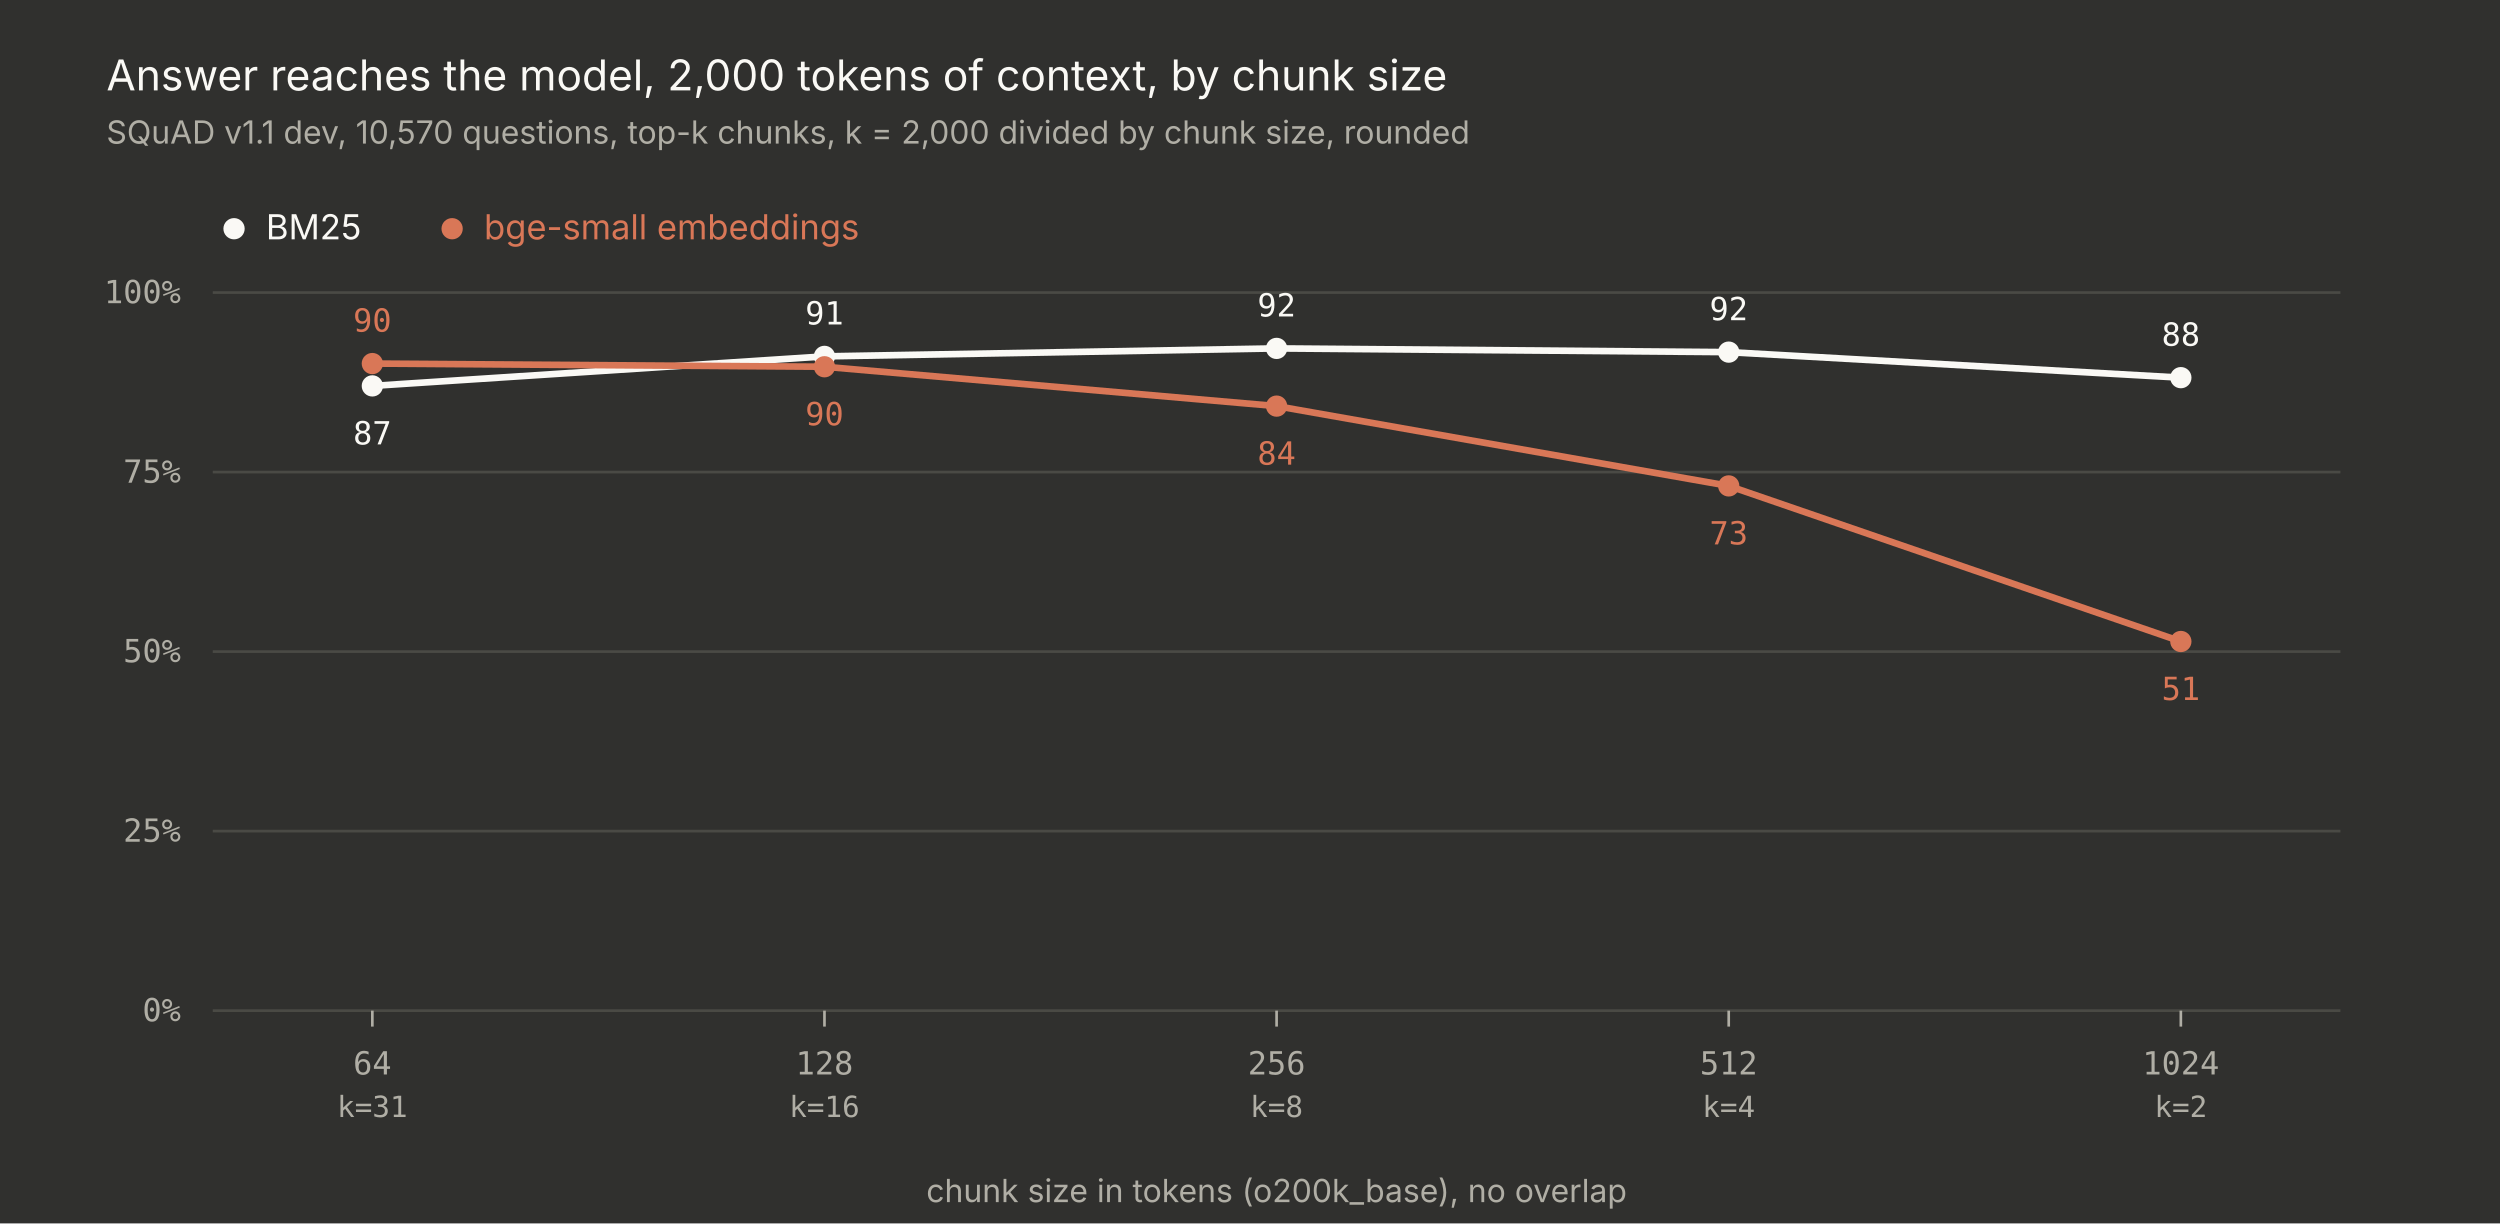
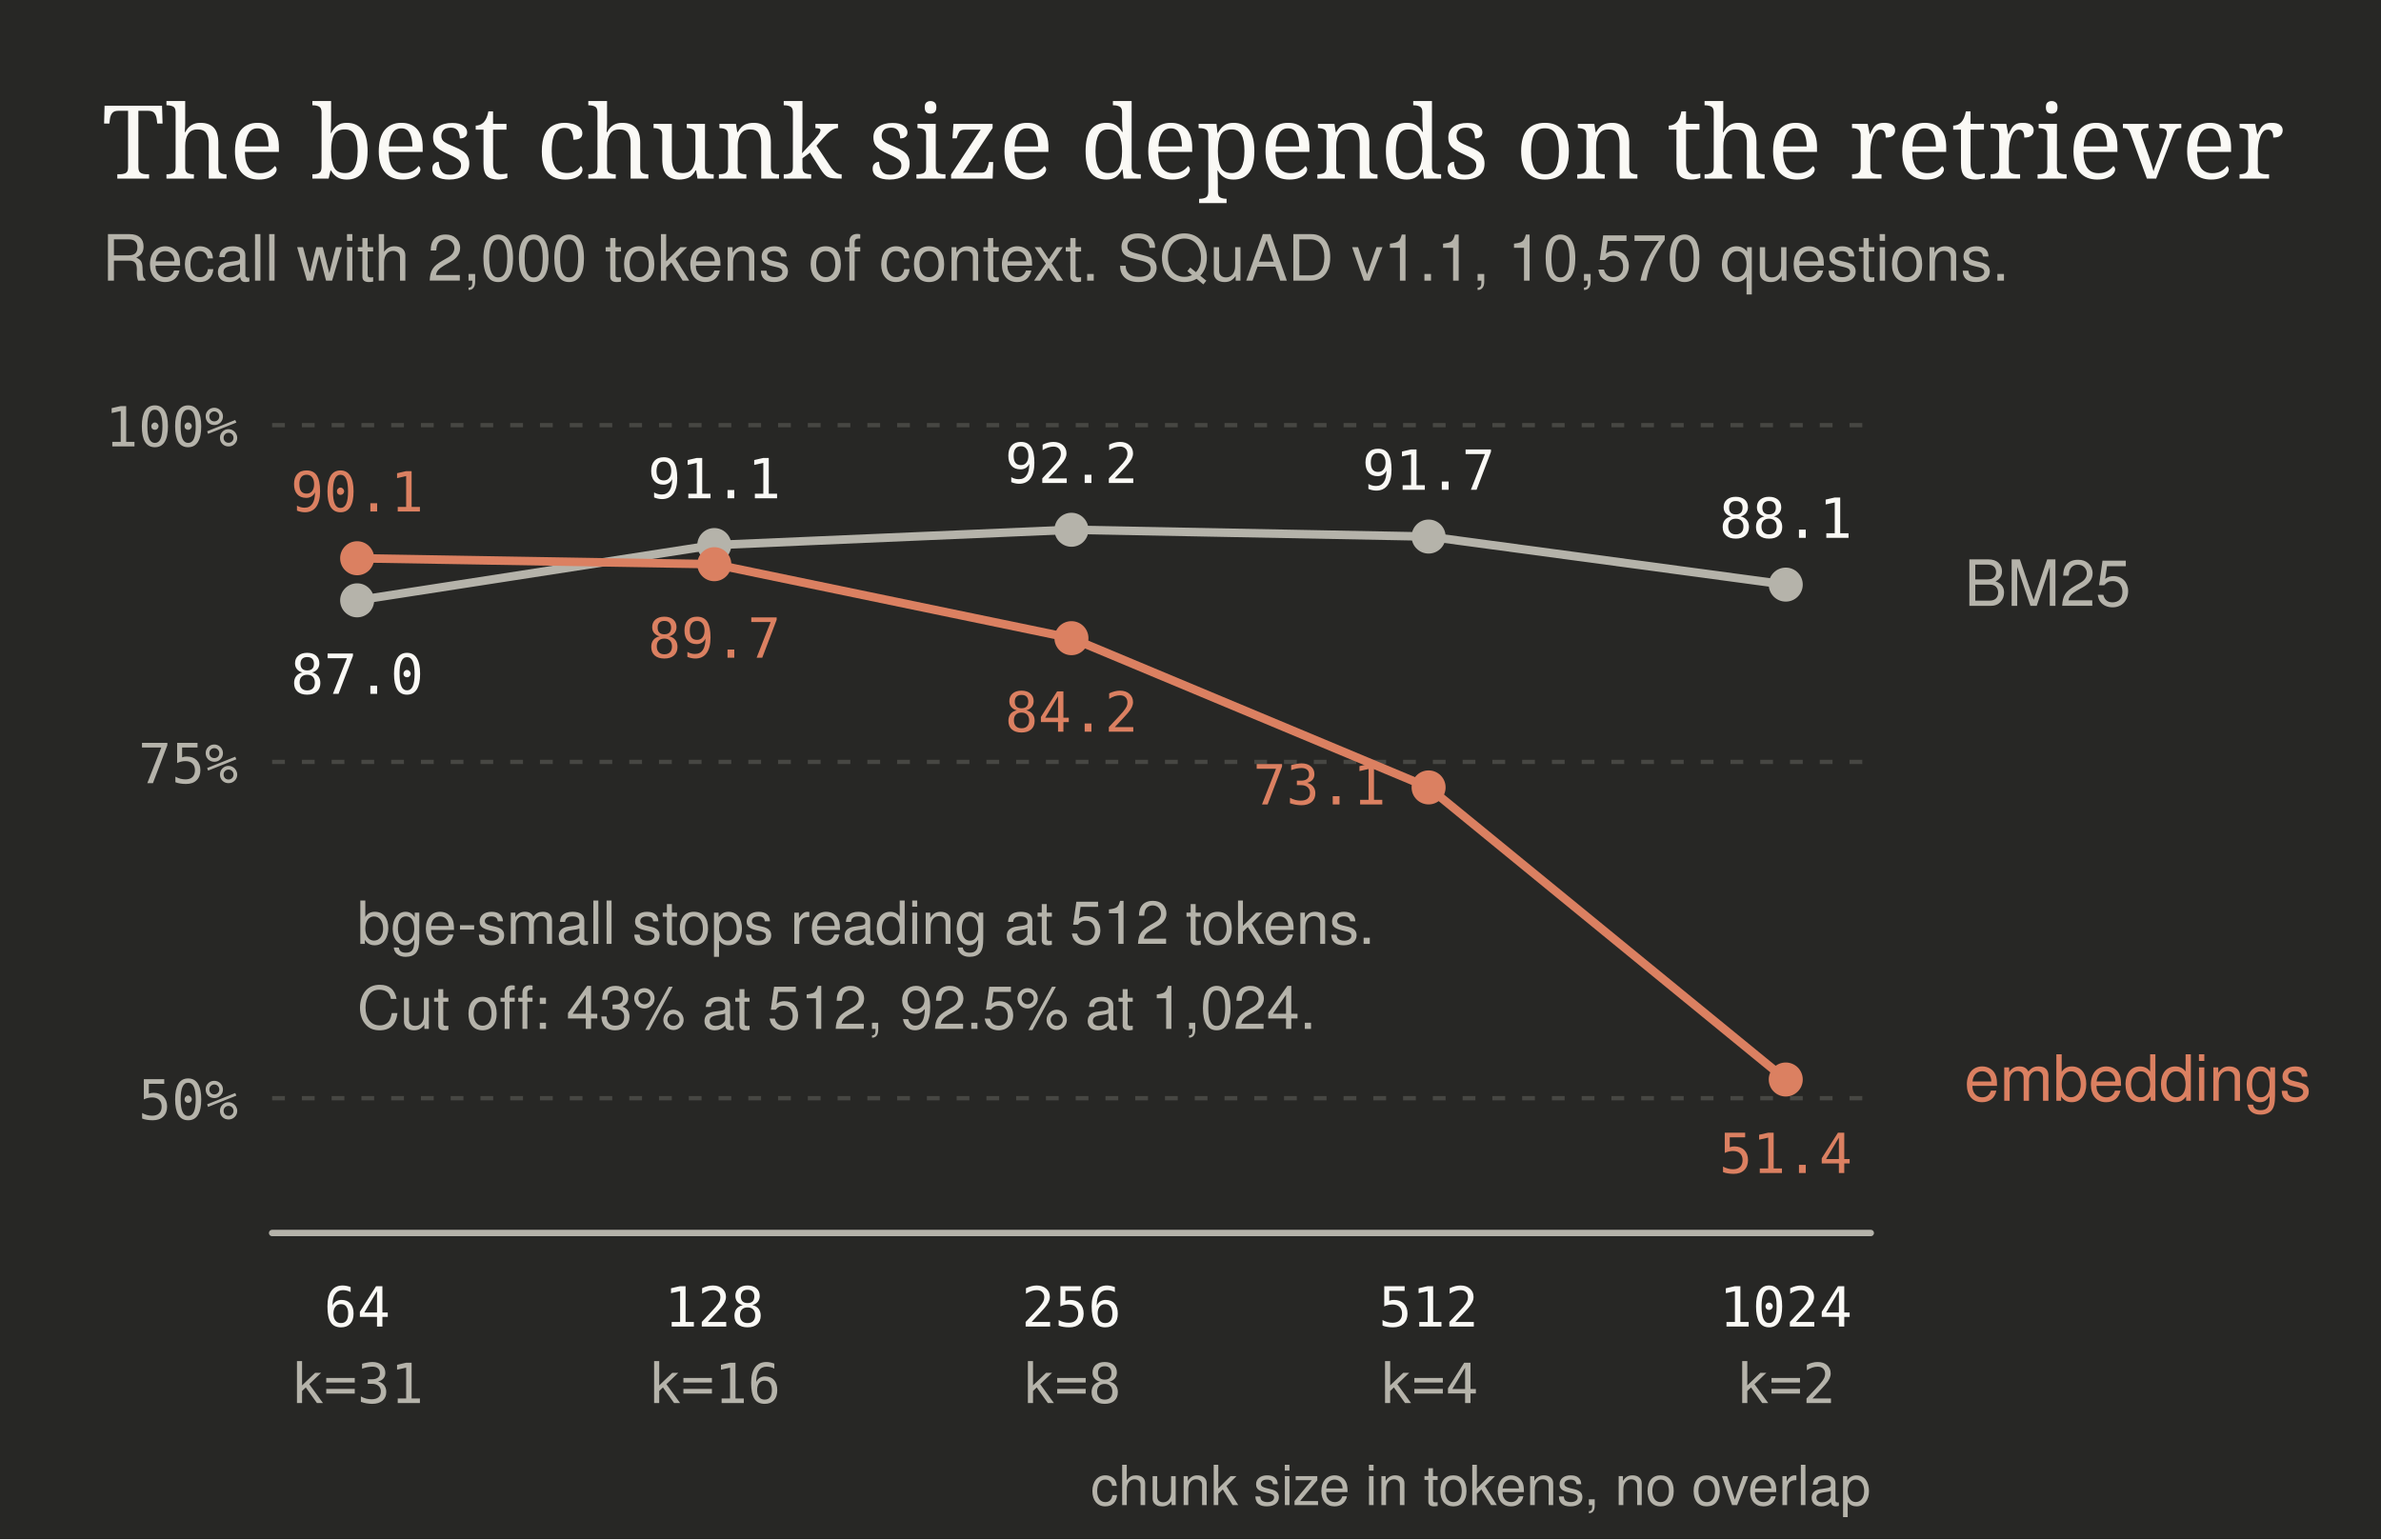
- <svg xmlns="http://www.w3.org/2000/svg" viewBox="0 0 940 460" width="940" height="460" role="img" aria-label="Chart: share of questions whose answer reaches the model with a 2,000-token context, by chunk size. BM25 stays between 87 and 92 percent at every size from 64 to 1,024 tokens. The embedding model falls from 90 percent at 64 tokens to 51 percent at 1,024.">
-   <rect width="940" height="460" fill="#30302E" />
-   <text x="40" y="34" font-family="ui-sans-serif, system-ui, -apple-system, Segoe UI, sans-serif" font-size="16" fill="#FAF9F5">Answer reaches the model, 2,000 tokens of context, by chunk size</text>
-   <text x="40" y="54" font-family="ui-sans-serif, system-ui, -apple-system, Segoe UI, sans-serif" font-size="12" fill="#B0AEA5">SQuAD v1.1 dev, 10,570 questions, top-k chunks, k = 2,000 divided by chunk size, rounded</text>
-   <path d="M80 380.0H880" stroke="#4A4A45" stroke-width="1" />
-   <text x="68" y="384.0" text-anchor="end" font-family="ui-monospace, SFMono-Regular, Menlo, monospace" font-size="12" fill="#B0AEA5">0%</text>
-   <path d="M80 312.5H880" stroke="#4A4A45" stroke-width="1" />
-   <text x="68" y="316.5" text-anchor="end" font-family="ui-monospace, SFMono-Regular, Menlo, monospace" font-size="12" fill="#B0AEA5">25%</text>
-   <path d="M80 245.0H880" stroke="#4A4A45" stroke-width="1" />
-   <text x="68" y="249.0" text-anchor="end" font-family="ui-monospace, SFMono-Regular, Menlo, monospace" font-size="12" fill="#B0AEA5">50%</text>
-   <path d="M80 177.5H880" stroke="#4A4A45" stroke-width="1" />
-   <text x="68" y="181.5" text-anchor="end" font-family="ui-monospace, SFMono-Regular, Menlo, monospace" font-size="12" fill="#B0AEA5">75%</text>
-   <path d="M80 110.0H880" stroke="#4A4A45" stroke-width="1" />
-   <text x="68" y="114.0" text-anchor="end" font-family="ui-monospace, SFMono-Regular, Menlo, monospace" font-size="12" fill="#B0AEA5">100%</text>
-   <path d="M140.0 380v6" stroke="#B0AEA5" stroke-width="1" />
-   <text x="140.0" y="404" text-anchor="middle" font-family="ui-monospace, SFMono-Regular, Menlo, monospace" font-size="12" fill="#B0AEA5">64</text>
-   <text x="140.0" y="420" text-anchor="middle" font-family="ui-monospace, SFMono-Regular, Menlo, monospace" font-size="11" fill="#B0AEA5">k=31</text>
-   <path d="M310.0 380v6" stroke="#B0AEA5" stroke-width="1" />
-   <text x="310.0" y="404" text-anchor="middle" font-family="ui-monospace, SFMono-Regular, Menlo, monospace" font-size="12" fill="#B0AEA5">128</text>
-   <text x="310.0" y="420" text-anchor="middle" font-family="ui-monospace, SFMono-Regular, Menlo, monospace" font-size="11" fill="#B0AEA5">k=16</text>
-   <path d="M480.0 380v6" stroke="#B0AEA5" stroke-width="1" />
-   <text x="480.0" y="404" text-anchor="middle" font-family="ui-monospace, SFMono-Regular, Menlo, monospace" font-size="12" fill="#B0AEA5">256</text>
-   <text x="480.0" y="420" text-anchor="middle" font-family="ui-monospace, SFMono-Regular, Menlo, monospace" font-size="11" fill="#B0AEA5">k=8</text>
-   <path d="M650.0 380v6" stroke="#B0AEA5" stroke-width="1" />
-   <text x="650.0" y="404" text-anchor="middle" font-family="ui-monospace, SFMono-Regular, Menlo, monospace" font-size="12" fill="#B0AEA5">512</text>
-   <text x="650.0" y="420" text-anchor="middle" font-family="ui-monospace, SFMono-Regular, Menlo, monospace" font-size="11" fill="#B0AEA5">k=4</text>
-   <path d="M820.0 380v6" stroke="#B0AEA5" stroke-width="1" />
-   <text x="820.0" y="404" text-anchor="middle" font-family="ui-monospace, SFMono-Regular, Menlo, monospace" font-size="12" fill="#B0AEA5">1024</text>
-   <text x="820.0" y="420" text-anchor="middle" font-family="ui-monospace, SFMono-Regular, Menlo, monospace" font-size="11" fill="#B0AEA5">k=2</text>
-   <text x="480.0" y="452" text-anchor="middle" font-family="ui-sans-serif, system-ui, -apple-system, Segoe UI, sans-serif" font-size="12" fill="#B0AEA5">chunk size in tokens (o200k_base), no overlap</text>
-   <path d="M140.0 145.1L310.0 134.0L480.0 131.0L650.0 132.4L820.0 142.0" fill="none" stroke="#FAF9F5" stroke-width="2.5" stroke-linejoin="round" stroke-linecap="round" />
-   <circle cx="140.0" cy="145.1" r="4" fill="#FAF9F5" />
-   <text x="140.0" y="167.1" text-anchor="middle" font-family="ui-monospace, SFMono-Regular, Menlo, monospace" font-size="12" fill="#FAF9F5">87</text>
-   <circle cx="310.0" cy="134.0" r="4" fill="#FAF9F5" />
-   <text x="310.0" y="122.0" text-anchor="middle" font-family="ui-monospace, SFMono-Regular, Menlo, monospace" font-size="12" fill="#FAF9F5">91</text>
-   <circle cx="480.0" cy="131.0" r="4" fill="#FAF9F5" />
-   <text x="480.0" y="119.0" text-anchor="middle" font-family="ui-monospace, SFMono-Regular, Menlo, monospace" font-size="12" fill="#FAF9F5">92</text>
-   <circle cx="650.0" cy="132.4" r="4" fill="#FAF9F5" />
-   <text x="650.0" y="120.4" text-anchor="middle" font-family="ui-monospace, SFMono-Regular, Menlo, monospace" font-size="12" fill="#FAF9F5">92</text>
-   <circle cx="820.0" cy="142.0" r="4" fill="#FAF9F5" />
-   <text x="820.0" y="130.0" text-anchor="middle" font-family="ui-monospace, SFMono-Regular, Menlo, monospace" font-size="12" fill="#FAF9F5">88</text>
-   <path d="M140.0 136.7L310.0 137.9L480.0 152.7L650.0 182.7L820.0 241.2" fill="none" stroke="#D97757" stroke-width="2.5" stroke-linejoin="round" stroke-linecap="round" />
-   <circle cx="140.0" cy="136.7" r="4" fill="#D97757" />
-   <text x="140.0" y="124.7" text-anchor="middle" font-family="ui-monospace, SFMono-Regular, Menlo, monospace" font-size="12" fill="#D97757">90</text>
-   <circle cx="310.0" cy="137.9" r="4" fill="#D97757" />
-   <text x="310.0" y="159.9" text-anchor="middle" font-family="ui-monospace, SFMono-Regular, Menlo, monospace" font-size="12" fill="#D97757">90</text>
-   <circle cx="480.0" cy="152.7" r="4" fill="#D97757" />
-   <text x="480.0" y="174.7" text-anchor="middle" font-family="ui-monospace, SFMono-Regular, Menlo, monospace" font-size="12" fill="#D97757">84</text>
-   <circle cx="650.0" cy="182.7" r="4" fill="#D97757" />
-   <text x="650.0" y="204.7" text-anchor="middle" font-family="ui-monospace, SFMono-Regular, Menlo, monospace" font-size="12" fill="#D97757">73</text>
-   <circle cx="820.0" cy="241.2" r="4" fill="#D97757" />
-   <text x="820.0" y="263.2" text-anchor="middle" font-family="ui-monospace, SFMono-Regular, Menlo, monospace" font-size="12" fill="#D97757">51</text>
-   <circle cx="88" cy="86" r="4" fill="#FAF9F5" />
-   <text x="100" y="90" font-family="ui-sans-serif, system-ui, -apple-system, Segoe UI, sans-serif" font-size="13" fill="#FAF9F5">BM25</text>
-   <circle cx="170" cy="86" r="4" fill="#D97757" />
-   <text x="182" y="90" font-family="ui-sans-serif, system-ui, -apple-system, Segoe UI, sans-serif" font-size="13" fill="#D97757">bge-small embeddings</text>
+ <svg xmlns="http://www.w3.org/2000/svg" data-viz="" viewBox="0 0 560 362" width="560" height="362" role="img" aria-label="Line chart of recall at a 2,000-token context by chunk size. BM25 stays between 87 and 92 percent at every size from 64 to 1,024 tokens. The embedding model falls from 90.1 percent at 64 tokens to 51.4 percent at 1,024.">
+   <style data-standalone="">text{font-family:"DM Sans",Helvetica,Arial,sans-serif}.m{font-family:"DM Mono",Menlo,Consolas,monospace}.h{font-family:Newsreader,Georgia,serif;font-weight:500}</style>
+   <rect width="560" height="362" fill="#272725" />
+   <g class="a-fade" style="--d:0s;--t:.5s">
+     <text class="h" x="24" y="42" font-size="24" fill="#FAF9F5">The best chunk size depends on the retriever</text>
+     <text x="24" y="66" font-size="15" fill="#B5B3AA">Recall with 2,000 tokens of context. SQuAD v1.1, 10,570 questions.</text>
+   </g>
+   <path class="a-fade" style="--d:.3s;--t:.5s" d="M64 258.3H440" stroke="#474743" stroke-width="1" stroke-dasharray="3 4" />
+   <text class="m a-fade" style="--d:.4s;--t:.5s" x="56" y="263.3" text-anchor="end" font-size="13" fill="#B5B3AA">50%</text>
+   <path class="a-fade" style="--d:.3s;--t:.5s" d="M64 179.2H440" stroke="#474743" stroke-width="1" stroke-dasharray="3 4" />
+   <text class="m a-fade" style="--d:.4s;--t:.5s" x="56" y="184.2" text-anchor="end" font-size="13" fill="#B5B3AA">75%</text>
+   <path class="a-fade" style="--d:.3s;--t:.5s" d="M64 100.0H440" stroke="#474743" stroke-width="1" stroke-dasharray="3 4" />
+   <text class="m a-fade" style="--d:.4s;--t:.5s" x="56" y="105.0" text-anchor="end" font-size="13" fill="#B5B3AA">100%</text>
+   <path class="a-draw" pathLength="1" style="--d:.15s;--t:.5s" d="M64 290H440" stroke="#B5B3AA" stroke-width="1.5" stroke-linecap="round" fill="none" />
+   <text class="m a-fade" style="--d:.4s;--t:.5s" x="84.0" y="312" text-anchor="middle" font-size="13" fill="#FAF9F5">64</text>
+   <text class="m a-fade" style="--d:.4s;--t:.5s" x="84.0" y="330" text-anchor="middle" font-size="13" fill="#B5B3AA">k=31</text>
+   <text class="m a-fade" style="--d:.4s;--t:.5s" x="168.0" y="312" text-anchor="middle" font-size="13" fill="#FAF9F5">128</text>
+   <text class="m a-fade" style="--d:.4s;--t:.5s" x="168.0" y="330" text-anchor="middle" font-size="13" fill="#B5B3AA">k=16</text>
+   <text class="m a-fade" style="--d:.4s;--t:.5s" x="252.0" y="312" text-anchor="middle" font-size="13" fill="#FAF9F5">256</text>
+   <text class="m a-fade" style="--d:.4s;--t:.5s" x="252.0" y="330" text-anchor="middle" font-size="13" fill="#B5B3AA">k=8</text>
+   <text class="m a-fade" style="--d:.4s;--t:.5s" x="336.0" y="312" text-anchor="middle" font-size="13" fill="#FAF9F5">512</text>
+   <text class="m a-fade" style="--d:.4s;--t:.5s" x="336.0" y="330" text-anchor="middle" font-size="13" fill="#B5B3AA">k=4</text>
+   <text class="m a-fade" style="--d:.4s;--t:.5s" x="420.0" y="312" text-anchor="middle" font-size="13" fill="#FAF9F5">1024</text>
+   <text class="m a-fade" style="--d:.4s;--t:.5s" x="420.0" y="330" text-anchor="middle" font-size="13" fill="#B5B3AA">k=2</text>
+   <text class="a-fade" style="--d:.4s;--t:.5s" x="440" y="354" text-anchor="end" font-size="13" fill="#B5B3AA">chunk size in tokens, no overlap</text>
+   <path class="a-draw" pathLength="1" style="--d:0.6s;--t:1s" d="M84.0 141.2L168.0 128.2L252.0 124.6L336.0 126.2L420.0 137.5" fill="none" stroke="#B5B3AA" stroke-width="2" stroke-linecap="round" stroke-linejoin="round" />
+   <g class="a-fade" style="--d:1.5s;--t:.4s">
+     <circle cx="84.0" cy="141.2" r="4" fill="#B5B3AA" />
+     <text class="m" x="84.0" y="163.2" text-anchor="middle" font-size="13" fill="#FAF9F5">87.0</text>
+     <circle cx="168.0" cy="128.2" r="4" fill="#B5B3AA" />
+     <text class="m" x="168.0" y="117.2" text-anchor="middle" font-size="13" fill="#FAF9F5">91.1</text>
+     <circle cx="252.0" cy="124.6" r="4" fill="#B5B3AA" />
+     <text class="m" x="252.0" y="113.6" text-anchor="middle" font-size="13" fill="#FAF9F5">92.2</text>
+     <circle cx="336.0" cy="126.2" r="4" fill="#B5B3AA" />
+     <text class="m" x="336.0" y="115.2" text-anchor="middle" font-size="13" fill="#FAF9F5">91.7</text>
+     <circle cx="420.0" cy="137.5" r="4" fill="#B5B3AA" />
+     <text class="m" x="420.0" y="126.5" text-anchor="middle" font-size="13" fill="#FAF9F5">88.1</text>
+     <text x="462" y="142.5" font-size="15" fill="#B5B3AA">BM25</text>
+   </g>
+   <path class="a-draw" pathLength="1" style="--d:1.2s;--t:1s" d="M84.0 131.3L168.0 132.7L252.0 150.1L336.0 185.2L420.0 253.9" fill="none" stroke="#DB8061" stroke-width="2" stroke-linecap="round" stroke-linejoin="round" />
+   <g class="a-fade" style="--d:2.1s;--t:.4s">
+     <circle cx="84.0" cy="131.3" r="4" fill="#DB8061" />
+     <text class="m" x="84.0" y="120.3" text-anchor="middle" font-size="13" fill="#DB8061">90.1</text>
+     <circle cx="168.0" cy="132.7" r="4" fill="#DB8061" />
+     <text class="m" x="168.0" y="154.7" text-anchor="middle" font-size="13" fill="#DB8061">89.7</text>
+     <circle cx="252.0" cy="150.1" r="4" fill="#DB8061" />
+     <text class="m" x="252.0" y="172.1" text-anchor="middle" font-size="13" fill="#DB8061">84.2</text>
+     <circle cx="336.0" cy="185.2" r="4" fill="#DB8061" />
+     <text class="m" x="326.0" y="189.2" text-anchor="end" font-size="13" fill="#DB8061">73.1</text>
+     <circle cx="420.0" cy="253.9" r="4" fill="#DB8061" />
+     <text class="m" x="420.0" y="275.9" text-anchor="middle" font-size="13" fill="#DB8061">51.4</text>
+     <text x="462" y="258.9" font-size="15" fill="#DB8061">embeddings</text>
+   </g>
+   <g class="a-fade" style="--d:2.6s;--t:.5s">
+     <text x="84" y="222" font-size="14" fill="#B5B3AA">bge-small stops reading at 512 tokens.</text>
+     <text x="84" y="242" font-size="14" fill="#B5B3AA">Cut off: 43% at 512, 92.5% at 1,024.</text>
+   </g>
</svg>
